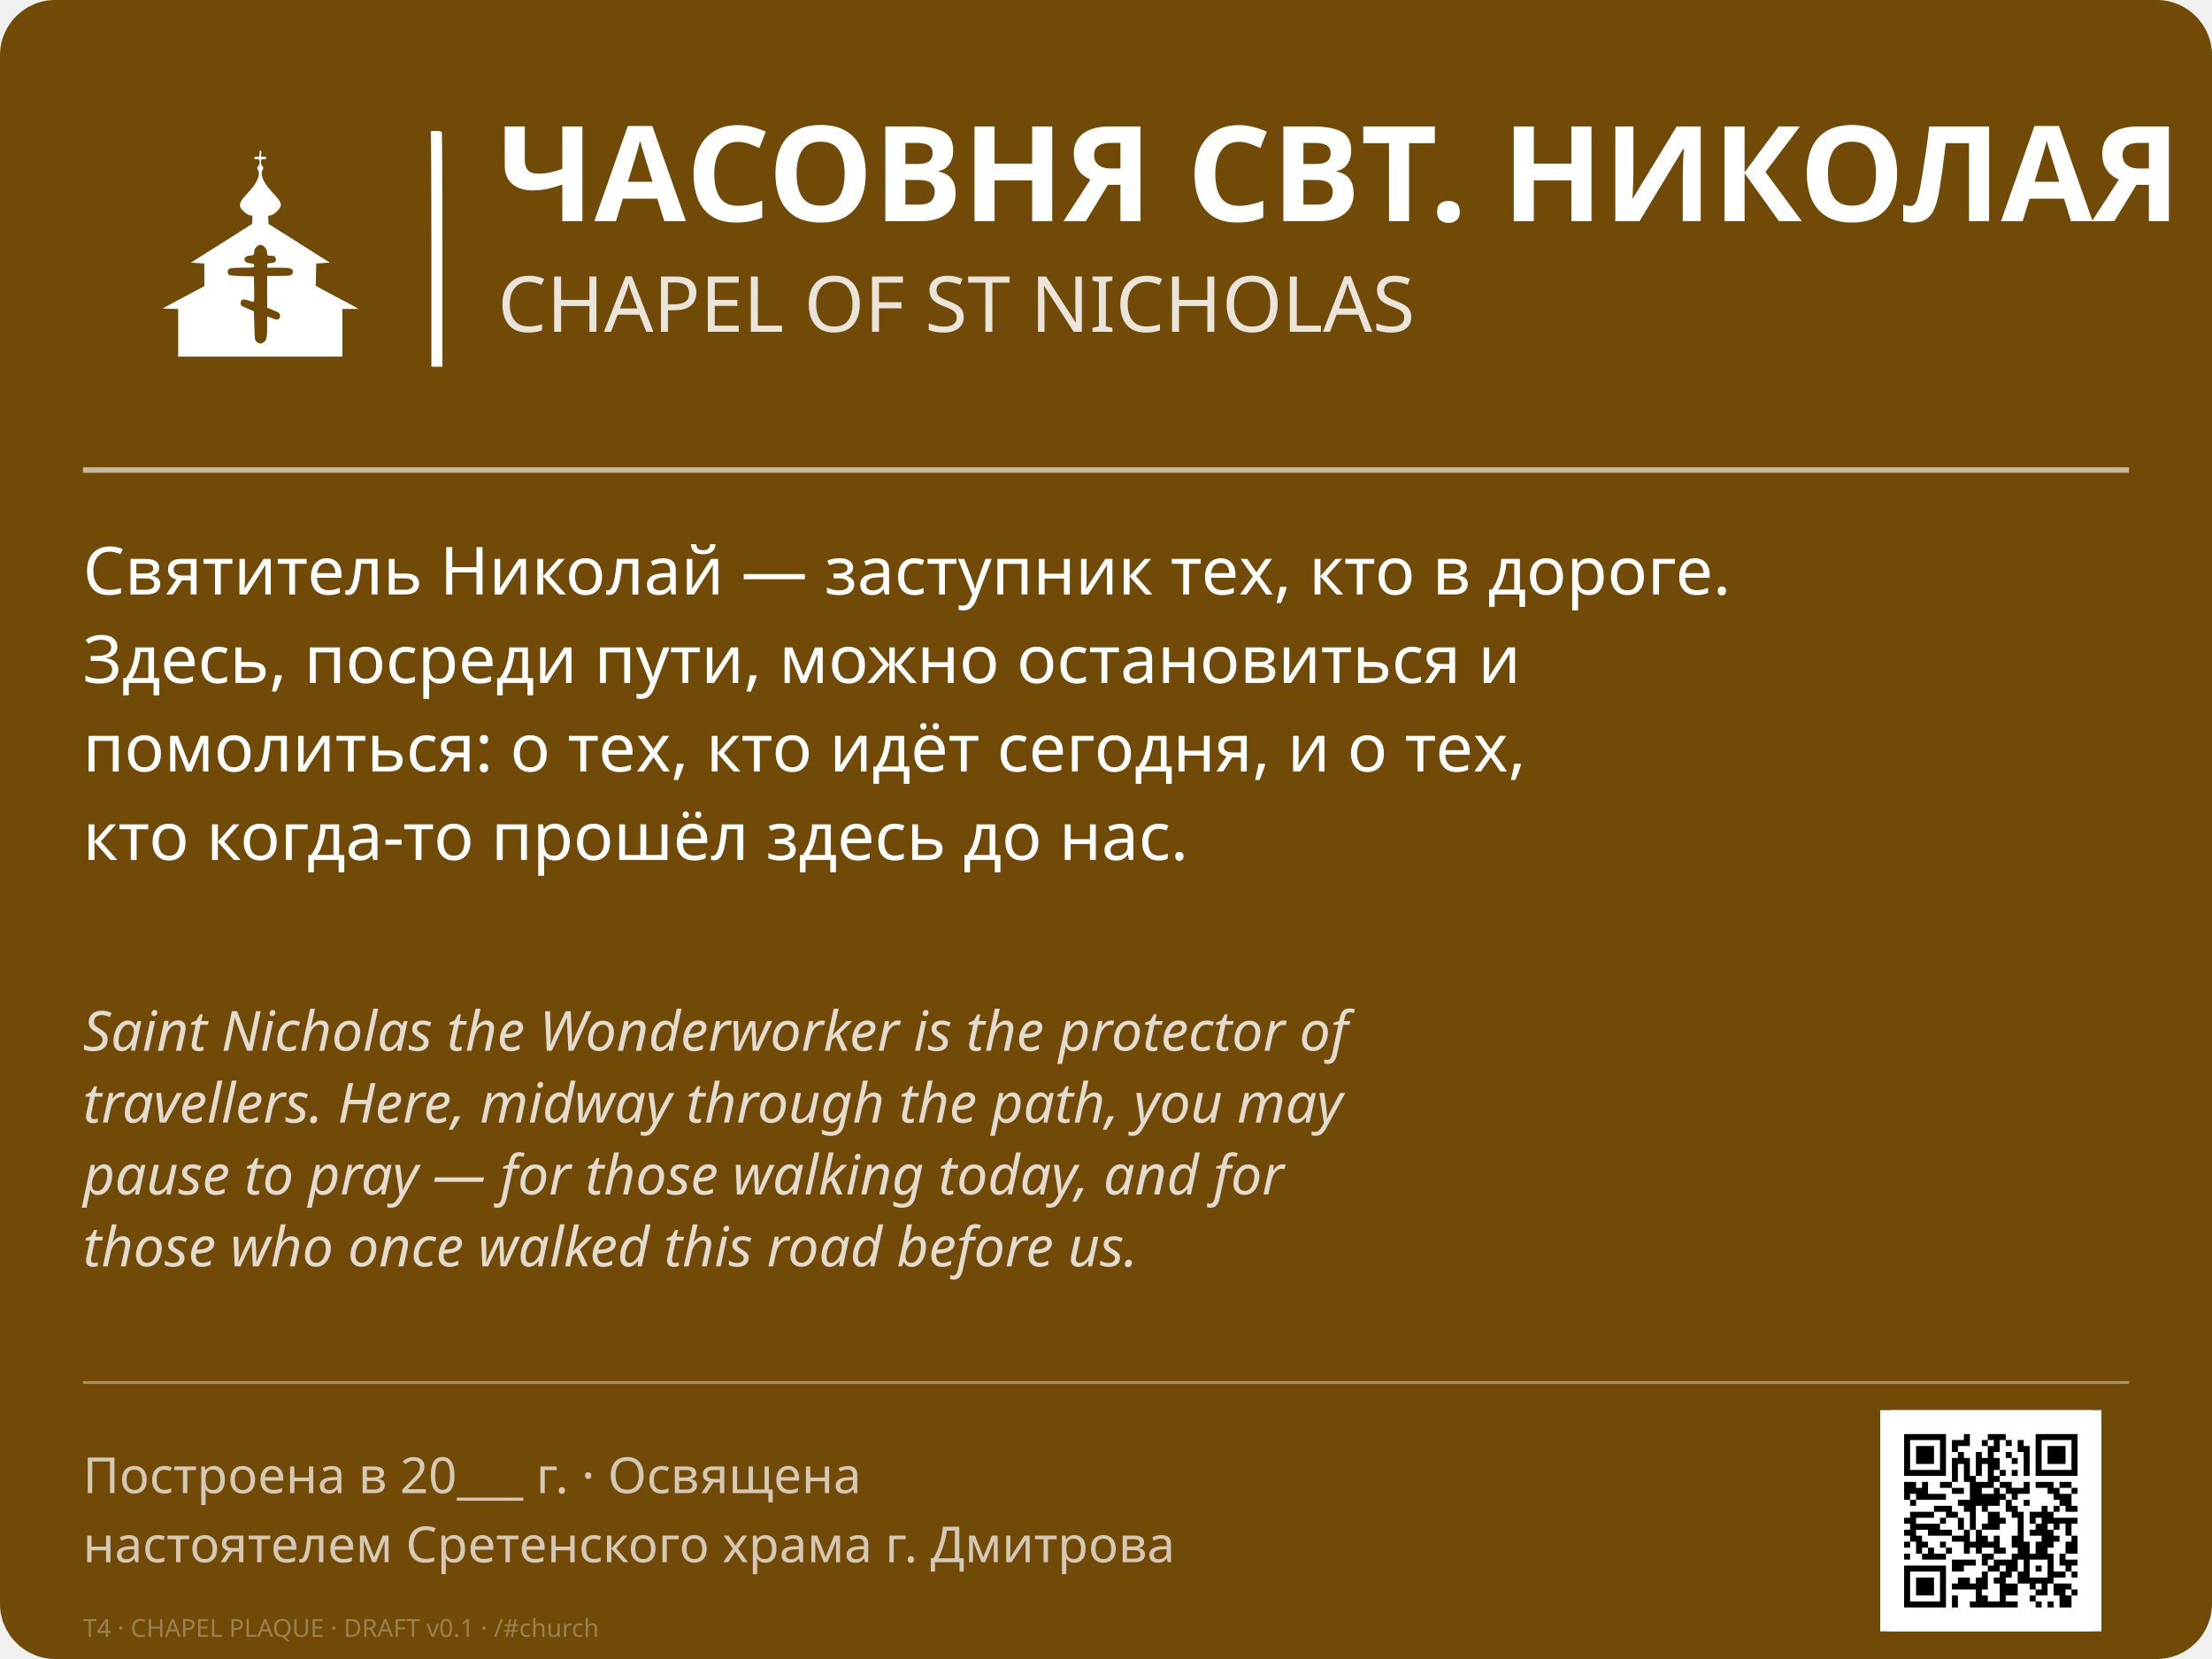
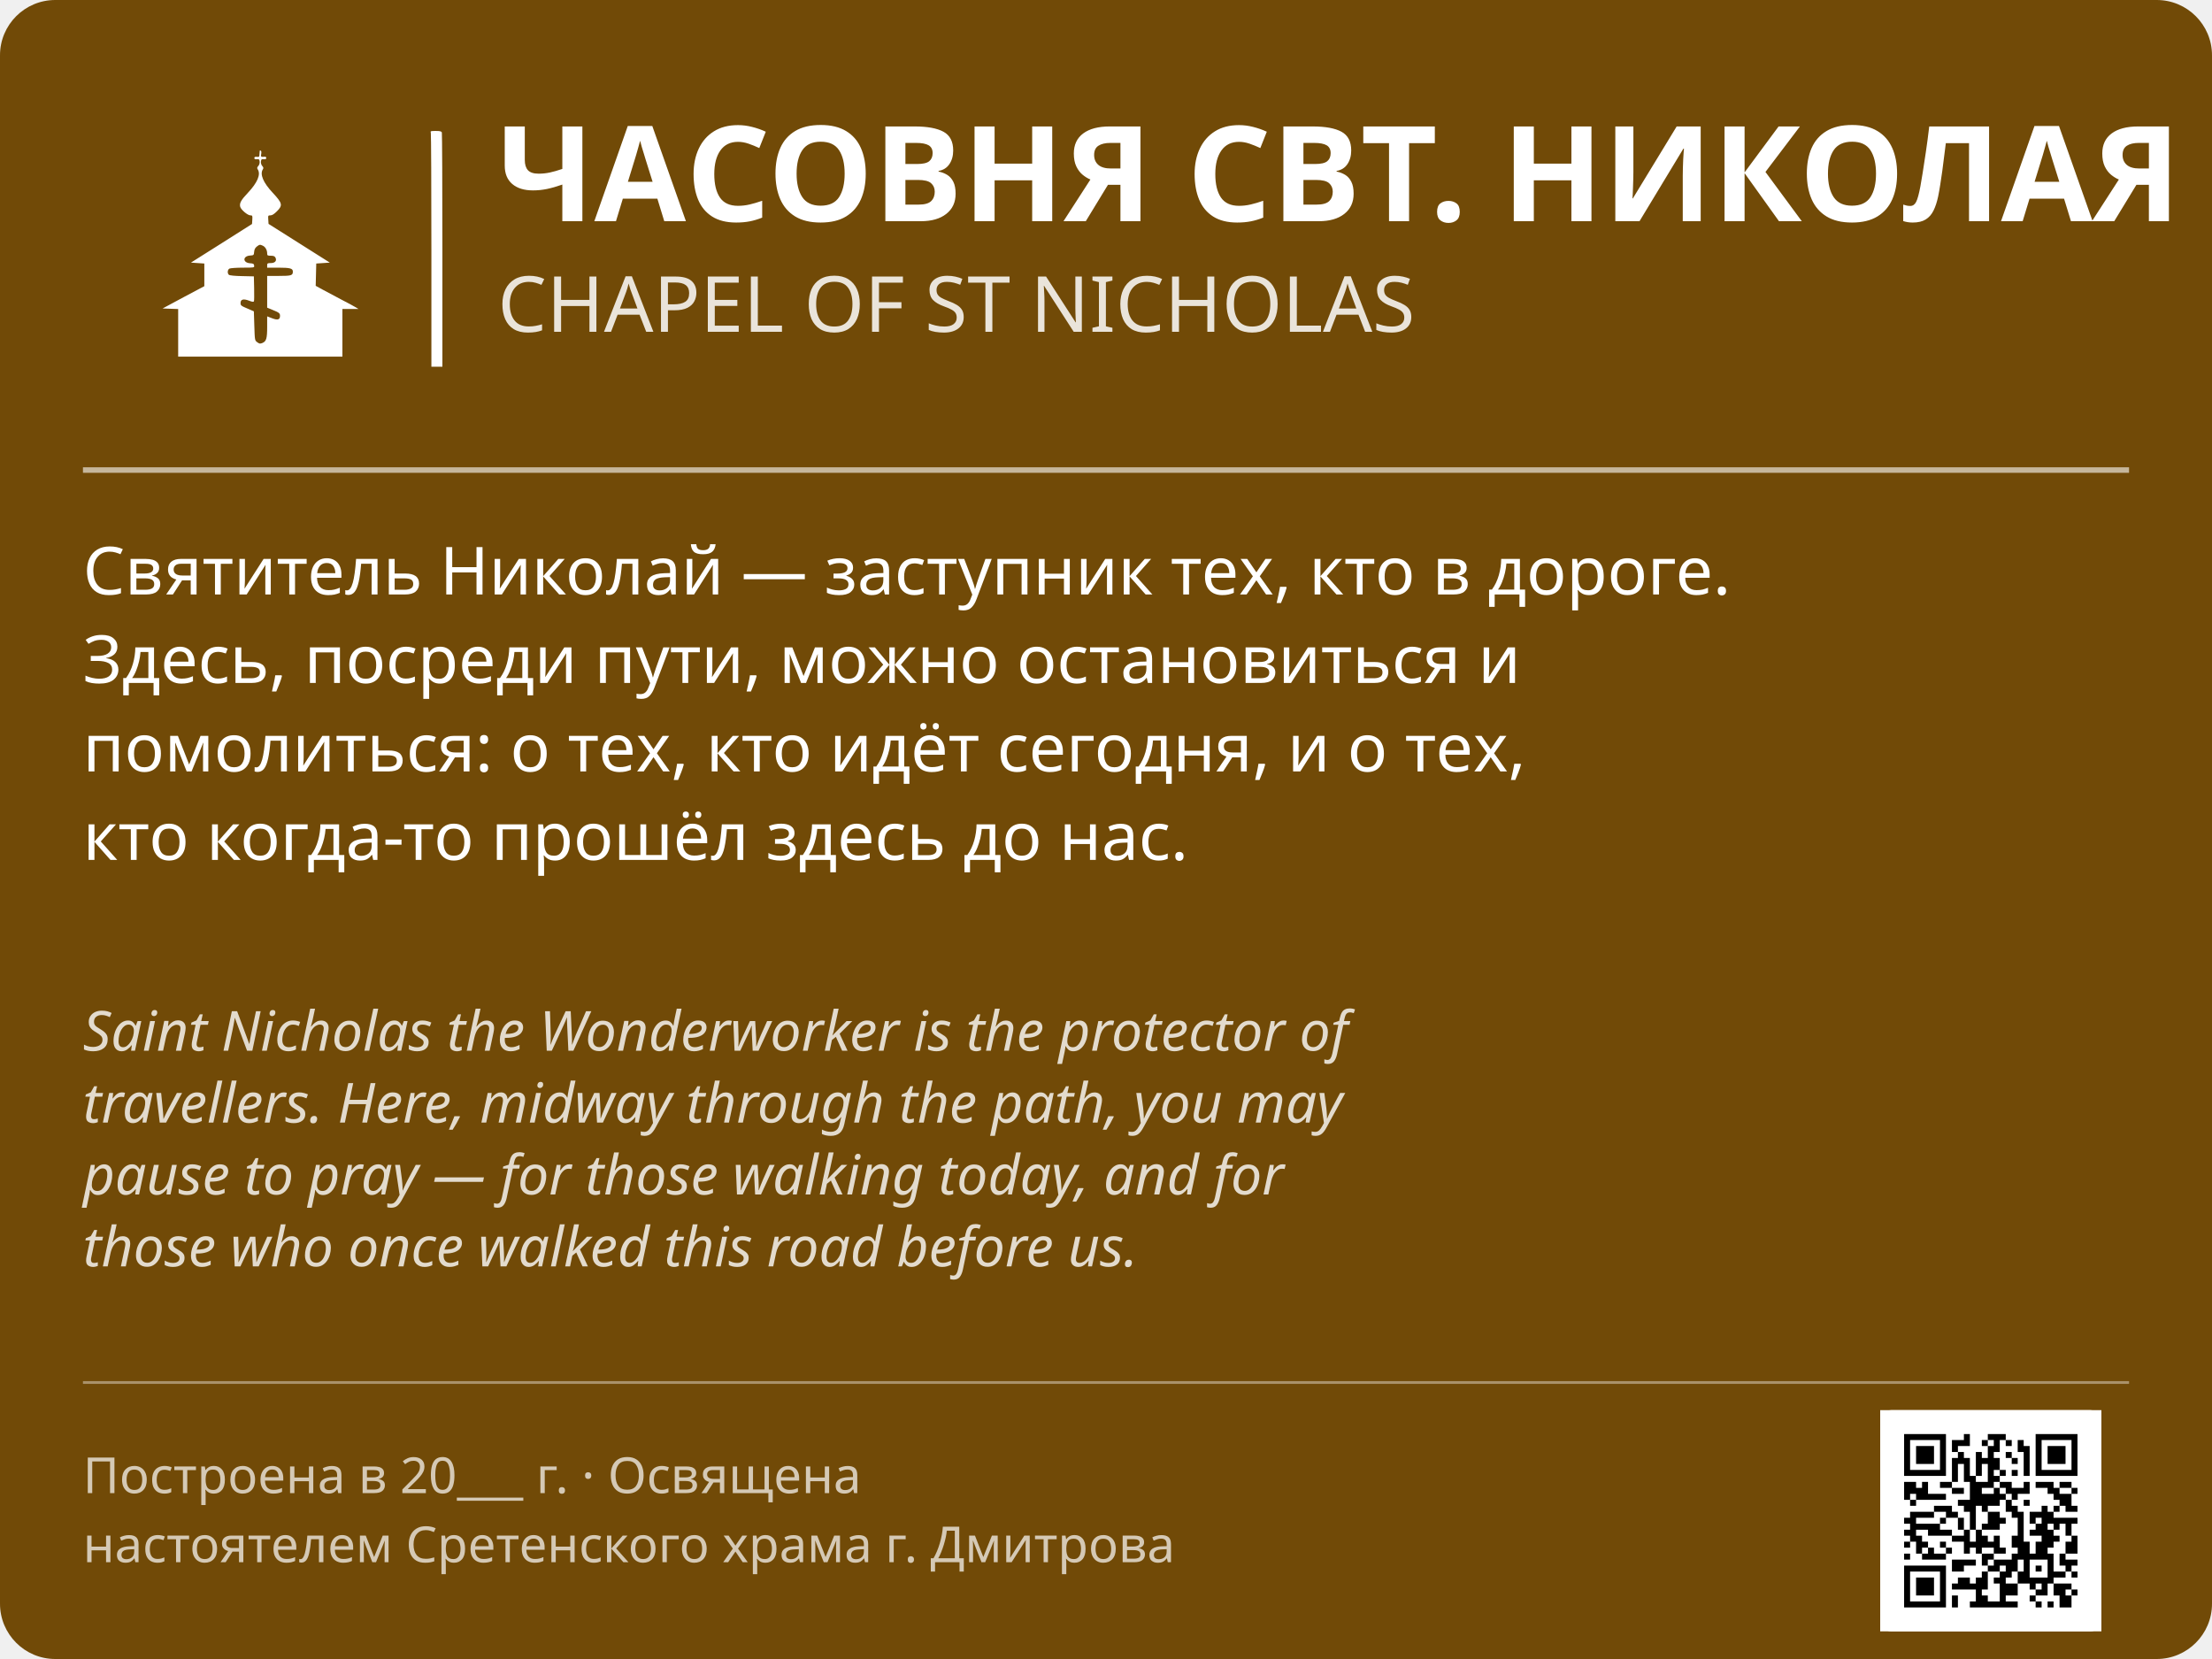
<svg xmlns="http://www.w3.org/2000/svg" width="800mm" height="600mm" viewBox="0 0 800 600" role="img" aria-label="T4: Интерпретационная табличка у Часовенки Николая Чудотворца">
  <defs>
    <g id="pict-church">
      <g transform="translate(0 172.024) scale(2.55234)">
        <g transform="translate(-31.20252,437.0001) scale(0.1,-0.1)" fill="#fff">
          <path d="M4104 4348 c3 -13 6 -591 6 -1285 l0 -1263 60 0 60 0 0 1269 c0 698 -3 1276 -6 1285 -5 12 -21 16 -66 16 -58 0 -60 -1 -54 -22z" />
          <path d="M2239 4153 c-1 -4 -2 -21 -3 -38 -1 -27 -4 -30 -28 -27 -20 2 -28 -2 -28 -13 0 -11 8 -15 28 -13 23 3 27 -1 30 -25 2 -17 -4 -37 -14 -48 -15 -17 -16 -24 -6 -39 34 -54 -5 -145 -108 -254 -74 -78 -94 -113 -84 -152 8 -32 81 -94 111 -94 22 0 24 -3 21 -47 l-3 -47 -333 -211 -333 -210 73 -5 73 -5 0 -123 0 -124 -228 -121 -227 -122 85 -3 85 -3 0 -259 0 -260 895 0 895 0 0 260 0 260 88 0 87 0 -30 18 c-16 10 -88 49 -160 86 -71 38 -163 87 -203 108 l-73 40 3 122 3 121 74 5 74 5 -334 211 -334 211 -3 47 c-3 44 -2 46 24 46 18 0 40 14 70 44 66 66 61 88 -47 204 -101 108 -140 199 -107 252 10 15 9 22 -6 39 -10 11 -16 31 -14 48 3 24 7 28 31 25 19 -2 27 2 27 13 0 10 -7 16 -17 14 -40 -4 -45 0 -38 30 3 17 2 32 -4 36 -6 3 -12 3 -12 -2z m34 -1034 c28 -13 47 -48 47 -84 0 -22 4 -25 40 -25 29 0 42 -5 50 -20 18 -34 -4 -60 -50 -60 -36 0 -40 -3 -40 -25 l0 -25 121 0 c130 0 159 -8 159 -43 0 -42 -17 -47 -152 -47 l-128 0 0 -173 0 -173 58 -24 c72 -29 82 -37 82 -65 0 -42 -24 -50 -85 -27 l-55 21 0 -114 c0 -127 -9 -158 -52 -176 -25 -10 -33 -9 -56 8 -27 20 -27 21 -32 179 l-5 158 -60 26 c-80 34 -85 37 -85 65 0 40 31 48 90 26 38 -15 52 -16 56 -7 3 7 3 70 2 142 l-3 129 -129 3 c-75 1 -135 7 -143 14 -19 16 -16 56 6 68 11 5 77 10 146 10 125 0 126 0 123 23 -2 18 -10 23 -45 25 -81 6 -81 78 0 84 41 3 42 4 45 40 2 26 11 44 29 58 30 23 34 24 66 9z" />
        </g>
      </g>
    </g>
  </defs>
  <rect width="800" height="600" rx="20" fill="#714A07" />
  <g transform="translate(30 25) scale(0.13)">
    <use href="#pict-church" />
  </g>
  <text x="180" y="80" fill="#fff" font-family="'Myriad Pro Condensed','PT Sans Narrow','Arial Narrow',sans-serif" font-weight="700" font-size="48" font-stretch="condensed">ЧАСОВНЯ СВТ. НИКОЛАЯ</text>
  <text x="180" y="120" fill="#fff" opacity="0.85" font-family="'Myriad Pro Condensed','PT Sans Narrow','Arial Narrow',sans-serif" font-weight="400" font-size="28" font-stretch="condensed">CHAPEL OF ST NICHOLAS</text>
  <line x1="30" y1="170" x2="770" y2="170" stroke="#fff" stroke-width="2" opacity="0.6" />
  <text x="30" y="215" fill="#fff" font-family="'Myriad Pro Condensed','PT Sans Narrow','Arial Narrow',sans-serif" font-weight="400" font-size="24" font-stretch="condensed">
    <tspan x="30" dy="0">Святитель Николай — заступник тех, кто в дороге.</tspan>
    <tspan x="30" dy="32">Здесь, посреди пути, можно остановиться и</tspan>
    <tspan x="30" dy="32">помолиться: о тех, кто идёт сегодня, и о тех,</tspan>
    <tspan x="30" dy="32">кто когда-то прошёл здесь до нас.</tspan>
  </text>
  <text x="30" y="380" fill="#fff" opacity="0.8" font-family="'Myriad Pro Condensed','PT Sans Narrow','Arial Narrow',sans-serif" font-weight="400" font-style="italic" font-size="20" font-stretch="condensed">
    <tspan x="30" dy="0">Saint Nicholas the Wonderworker is the protector of</tspan>
    <tspan x="30" dy="26">travellers. Here, midway through the path, you may</tspan>
    <tspan x="30" dy="26">pause to pray — for those walking today, and for</tspan>
    <tspan x="30" dy="26">those who once walked this road before us.</tspan>
  </text>
  <line x1="30" y1="500" x2="770" y2="500" stroke="#fff" stroke-width="1" opacity="0.4" />
  <text x="30" y="540" fill="#fff" opacity="0.7" font-family="'Myriad Pro Condensed','PT Sans Narrow','Arial Narrow',sans-serif" font-weight="400" font-size="18" font-stretch="condensed">Построена в 20___ г. · Освящена</text>
  <text x="30" y="565" fill="#fff" opacity="0.7" font-family="'Myriad Pro Condensed','PT Sans Narrow','Arial Narrow',sans-serif" font-weight="400" font-size="18" font-stretch="condensed">настоятелем Сретенского храма г. Дмитрова</text>
  <rect x="680" y="510" width="80" height="80" fill="#fff" rx="4" />
  <g fill="#714A07">
    <rect x="690" y="520" width="18" height="18" />
    <rect x="732" y="520" width="18" height="18" />
    <rect x="690" y="562" width="18" height="18" />
    <rect x="715" y="545" width="8" height="8" />
    <rect x="730" y="555" width="8" height="8" />
    <rect x="720" y="572" width="8" height="8" />
  </g>
-   <text x="30" y="592" fill="#fff" opacity="0.3" font-size="9" font-family="sans-serif">T4 · CHAPEL PLAQUE · DRAFT v0.1 · /#church</text>
  <g class="qr-code" data-url="https://святогорово.рф/#church" transform="translate(680 510)">
    <rect width="80" height="80" fill="#FFFFFF" />
    <path fill="#000000" d="M8.649 8.649h2.162v2.162h-2.162zM10.811 8.649h2.162v2.162h-2.162zM12.973 8.649h2.162v2.162h-2.162zM15.135 8.649h2.162v2.162h-2.162zM17.297 8.649h2.162v2.162h-2.162zM19.459 8.649h2.162v2.162h-2.162zM21.622 8.649h2.162v2.162h-2.162zM30.270 8.649h2.162v2.162h-2.162zM38.919 8.649h2.162v2.162h-2.162zM41.081 8.649h2.162v2.162h-2.162zM43.243 8.649h2.162v2.162h-2.162zM56.216 8.649h2.162v2.162h-2.162zM58.378 8.649h2.162v2.162h-2.162zM60.541 8.649h2.162v2.162h-2.162zM62.703 8.649h2.162v2.162h-2.162zM64.865 8.649h2.162v2.162h-2.162zM67.027 8.649h2.162v2.162h-2.162zM69.189 8.649h2.162v2.162h-2.162zM8.649 10.811h2.162v2.162h-2.162zM21.622 10.811h2.162v2.162h-2.162zM25.946 10.811h2.162v2.162h-2.162zM28.108 10.811h2.162v2.162h-2.162zM30.270 10.811h2.162v2.162h-2.162zM36.757 10.811h2.162v2.162h-2.162zM41.081 10.811h2.162v2.162h-2.162zM45.405 10.811h2.162v2.162h-2.162zM49.730 10.811h2.162v2.162h-2.162zM56.216 10.811h2.162v2.162h-2.162zM69.189 10.811h2.162v2.162h-2.162zM8.649 12.973h2.162v2.162h-2.162zM12.973 12.973h2.162v2.162h-2.162zM15.135 12.973h2.162v2.162h-2.162zM17.297 12.973h2.162v2.162h-2.162zM21.622 12.973h2.162v2.162h-2.162zM25.946 12.973h2.162v2.162h-2.162zM38.919 12.973h2.162v2.162h-2.162zM41.081 12.973h2.162v2.162h-2.162zM49.730 12.973h2.162v2.162h-2.162zM51.892 12.973h2.162v2.162h-2.162zM56.216 12.973h2.162v2.162h-2.162zM60.541 12.973h2.162v2.162h-2.162zM62.703 12.973h2.162v2.162h-2.162zM64.865 12.973h2.162v2.162h-2.162zM69.189 12.973h2.162v2.162h-2.162zM8.649 15.135h2.162v2.162h-2.162zM12.973 15.135h2.162v2.162h-2.162zM15.135 15.135h2.162v2.162h-2.162zM17.297 15.135h2.162v2.162h-2.162zM21.622 15.135h2.162v2.162h-2.162zM28.108 15.135h2.162v2.162h-2.162zM34.595 15.135h2.162v2.162h-2.162zM38.919 15.135h2.162v2.162h-2.162zM45.405 15.135h2.162v2.162h-2.162zM51.892 15.135h2.162v2.162h-2.162zM56.216 15.135h2.162v2.162h-2.162zM60.541 15.135h2.162v2.162h-2.162zM62.703 15.135h2.162v2.162h-2.162zM64.865 15.135h2.162v2.162h-2.162zM69.189 15.135h2.162v2.162h-2.162zM8.649 17.297h2.162v2.162h-2.162zM12.973 17.297h2.162v2.162h-2.162zM15.135 17.297h2.162v2.162h-2.162zM17.297 17.297h2.162v2.162h-2.162zM21.622 17.297h2.162v2.162h-2.162zM25.946 17.297h2.162v2.162h-2.162zM28.108 17.297h2.162v2.162h-2.162zM30.270 17.297h2.162v2.162h-2.162zM34.595 17.297h2.162v2.162h-2.162zM36.757 17.297h2.162v2.162h-2.162zM38.919 17.297h2.162v2.162h-2.162zM41.081 17.297h2.162v2.162h-2.162zM47.568 17.297h2.162v2.162h-2.162zM51.892 17.297h2.162v2.162h-2.162zM56.216 17.297h2.162v2.162h-2.162zM60.541 17.297h2.162v2.162h-2.162zM62.703 17.297h2.162v2.162h-2.162zM64.865 17.297h2.162v2.162h-2.162zM69.189 17.297h2.162v2.162h-2.162zM8.649 19.459h2.162v2.162h-2.162zM21.622 19.459h2.162v2.162h-2.162zM25.946 19.459h2.162v2.162h-2.162zM30.270 19.459h2.162v2.162h-2.162zM34.595 19.459h2.162v2.162h-2.162zM38.919 19.459h2.162v2.162h-2.162zM41.081 19.459h2.162v2.162h-2.162zM51.892 19.459h2.162v2.162h-2.162zM56.216 19.459h2.162v2.162h-2.162zM69.189 19.459h2.162v2.162h-2.162zM8.649 21.622h2.162v2.162h-2.162zM10.811 21.622h2.162v2.162h-2.162zM12.973 21.622h2.162v2.162h-2.162zM15.135 21.622h2.162v2.162h-2.162zM17.297 21.622h2.162v2.162h-2.162zM19.459 21.622h2.162v2.162h-2.162zM21.622 21.622h2.162v2.162h-2.162zM25.946 21.622h2.162v2.162h-2.162zM30.270 21.622h2.162v2.162h-2.162zM34.595 21.622h2.162v2.162h-2.162zM38.919 21.622h2.162v2.162h-2.162zM43.243 21.622h2.162v2.162h-2.162zM47.568 21.622h2.162v2.162h-2.162zM51.892 21.622h2.162v2.162h-2.162zM56.216 21.622h2.162v2.162h-2.162zM58.378 21.622h2.162v2.162h-2.162zM60.541 21.622h2.162v2.162h-2.162zM62.703 21.622h2.162v2.162h-2.162zM64.865 21.622h2.162v2.162h-2.162zM67.027 21.622h2.162v2.162h-2.162zM69.189 21.622h2.162v2.162h-2.162zM25.946 23.784h2.162v2.162h-2.162zM30.270 23.784h2.162v2.162h-2.162zM32.432 23.784h2.162v2.162h-2.162zM38.919 23.784h2.162v2.162h-2.162zM41.081 23.784h2.162v2.162h-2.162zM8.649 25.946h2.162v2.162h-2.162zM10.811 25.946h2.162v2.162h-2.162zM15.135 25.946h2.162v2.162h-2.162zM21.622 25.946h2.162v2.162h-2.162zM23.784 25.946h2.162v2.162h-2.162zM32.432 25.946h2.162v2.162h-2.162zM34.595 25.946h2.162v2.162h-2.162zM36.757 25.946h2.162v2.162h-2.162zM38.919 25.946h2.162v2.162h-2.162zM43.243 25.946h2.162v2.162h-2.162zM45.405 25.946h2.162v2.162h-2.162zM51.892 25.946h2.162v2.162h-2.162zM56.216 25.946h2.162v2.162h-2.162zM58.378 25.946h2.162v2.162h-2.162zM60.541 25.946h2.162v2.162h-2.162zM64.865 25.946h2.162v2.162h-2.162zM67.027 25.946h2.162v2.162h-2.162zM8.649 28.108h2.162v2.162h-2.162zM10.811 28.108h2.162v2.162h-2.162zM12.973 28.108h2.162v2.162h-2.162zM15.135 28.108h2.162v2.162h-2.162zM25.946 28.108h2.162v2.162h-2.162zM28.108 28.108h2.162v2.162h-2.162zM32.432 28.108h2.162v2.162h-2.162zM34.595 28.108h2.162v2.162h-2.162zM41.081 28.108h2.162v2.162h-2.162zM45.405 28.108h2.162v2.162h-2.162zM47.568 28.108h2.162v2.162h-2.162zM49.730 28.108h2.162v2.162h-2.162zM51.892 28.108h2.162v2.162h-2.162zM60.541 28.108h2.162v2.162h-2.162zM62.703 28.108h2.162v2.162h-2.162zM69.189 28.108h2.162v2.162h-2.162zM8.649 30.270h2.162v2.162h-2.162zM12.973 30.270h2.162v2.162h-2.162zM15.135 30.270h2.162v2.162h-2.162zM17.297 30.270h2.162v2.162h-2.162zM19.459 30.270h2.162v2.162h-2.162zM21.622 30.270h2.162v2.162h-2.162zM32.432 30.270h2.162v2.162h-2.162zM34.595 30.270h2.162v2.162h-2.162zM36.757 30.270h2.162v2.162h-2.162zM38.919 30.270h2.162v2.162h-2.162zM41.081 30.270h2.162v2.162h-2.162zM43.243 30.270h2.162v2.162h-2.162zM47.568 30.270h2.162v2.162h-2.162zM62.703 30.270h2.162v2.162h-2.162zM64.865 30.270h2.162v2.162h-2.162zM67.027 30.270h2.162v2.162h-2.162zM10.811 32.432h2.162v2.162h-2.162zM28.108 32.432h2.162v2.162h-2.162zM30.270 32.432h2.162v2.162h-2.162zM32.432 32.432h2.162v2.162h-2.162zM34.595 32.432h2.162v2.162h-2.162zM36.757 32.432h2.162v2.162h-2.162zM38.919 32.432h2.162v2.162h-2.162zM41.081 32.432h2.162v2.162h-2.162zM45.405 32.432h2.162v2.162h-2.162zM51.892 32.432h2.162v2.162h-2.162zM64.865 32.432h2.162v2.162h-2.162zM67.027 32.432h2.162v2.162h-2.162zM19.459 34.595h2.162v2.162h-2.162zM21.622 34.595h2.162v2.162h-2.162zM23.784 34.595h2.162v2.162h-2.162zM30.270 34.595h2.162v2.162h-2.162zM32.432 34.595h2.162v2.162h-2.162zM36.757 34.595h2.162v2.162h-2.162zM45.405 34.595h2.162v2.162h-2.162zM47.568 34.595h2.162v2.162h-2.162zM58.378 34.595h2.162v2.162h-2.162zM62.703 34.595h2.162v2.162h-2.162zM67.027 34.595h2.162v2.162h-2.162zM69.189 34.595h2.162v2.162h-2.162zM10.811 36.757h2.162v2.162h-2.162zM12.973 36.757h2.162v2.162h-2.162zM15.135 36.757h2.162v2.162h-2.162zM17.297 36.757h2.162v2.162h-2.162zM23.784 36.757h2.162v2.162h-2.162zM25.946 36.757h2.162v2.162h-2.162zM32.432 36.757h2.162v2.162h-2.162zM38.919 36.757h2.162v2.162h-2.162zM41.081 36.757h2.162v2.162h-2.162zM47.568 36.757h2.162v2.162h-2.162zM49.730 36.757h2.162v2.162h-2.162zM54.054 36.757h2.162v2.162h-2.162zM56.216 36.757h2.162v2.162h-2.162zM58.378 36.757h2.162v2.162h-2.162zM60.541 36.757h2.162v2.162h-2.162zM8.649 38.919h2.162v2.162h-2.162zM10.811 38.919h2.162v2.162h-2.162zM21.622 38.919h2.162v2.162h-2.162zM28.108 38.919h2.162v2.162h-2.162zM32.432 38.919h2.162v2.162h-2.162zM38.919 38.919h2.162v2.162h-2.162zM41.081 38.919h2.162v2.162h-2.162zM43.243 38.919h2.162v2.162h-2.162zM49.730 38.919h2.162v2.162h-2.162zM54.054 38.919h2.162v2.162h-2.162zM58.378 38.919h2.162v2.162h-2.162zM60.541 38.919h2.162v2.162h-2.162zM62.703 38.919h2.162v2.162h-2.162zM64.865 38.919h2.162v2.162h-2.162zM67.027 38.919h2.162v2.162h-2.162zM69.189 38.919h2.162v2.162h-2.162zM10.811 41.081h2.162v2.162h-2.162zM12.973 41.081h2.162v2.162h-2.162zM15.135 41.081h2.162v2.162h-2.162zM17.297 41.081h2.162v2.162h-2.162zM19.459 41.081h2.162v2.162h-2.162zM28.108 41.081h2.162v2.162h-2.162zM32.432 41.081h2.162v2.162h-2.162zM36.757 41.081h2.162v2.162h-2.162zM38.919 41.081h2.162v2.162h-2.162zM41.081 41.081h2.162v2.162h-2.162zM49.730 41.081h2.162v2.162h-2.162zM56.216 41.081h2.162v2.162h-2.162zM58.378 41.081h2.162v2.162h-2.162zM62.703 41.081h2.162v2.162h-2.162zM67.027 41.081h2.162v2.162h-2.162zM8.649 43.243h2.162v2.162h-2.162zM10.811 43.243h2.162v2.162h-2.162zM17.297 43.243h2.162v2.162h-2.162zM19.459 43.243h2.162v2.162h-2.162zM21.622 43.243h2.162v2.162h-2.162zM23.784 43.243h2.162v2.162h-2.162zM30.270 43.243h2.162v2.162h-2.162zM34.595 43.243h2.162v2.162h-2.162zM49.730 43.243h2.162v2.162h-2.162zM54.054 43.243h2.162v2.162h-2.162zM56.216 43.243h2.162v2.162h-2.162zM58.378 43.243h2.162v2.162h-2.162zM60.541 43.243h2.162v2.162h-2.162zM67.027 43.243h2.162v2.162h-2.162zM10.811 45.405h2.162v2.162h-2.162zM12.973 45.405h2.162v2.162h-2.162zM25.946 45.405h2.162v2.162h-2.162zM28.108 45.405h2.162v2.162h-2.162zM30.270 45.405h2.162v2.162h-2.162zM34.595 45.405h2.162v2.162h-2.162zM36.757 45.405h2.162v2.162h-2.162zM41.081 45.405h2.162v2.162h-2.162zM47.568 45.405h2.162v2.162h-2.162zM49.730 45.405h2.162v2.162h-2.162zM58.378 45.405h2.162v2.162h-2.162zM60.541 45.405h2.162v2.162h-2.162zM62.703 45.405h2.162v2.162h-2.162zM69.189 45.405h2.162v2.162h-2.162zM8.649 47.568h2.162v2.162h-2.162zM12.973 47.568h2.162v2.162h-2.162zM15.135 47.568h2.162v2.162h-2.162zM21.622 47.568h2.162v2.162h-2.162zM30.270 47.568h2.162v2.162h-2.162zM32.432 47.568h2.162v2.162h-2.162zM34.595 47.568h2.162v2.162h-2.162zM36.757 47.568h2.162v2.162h-2.162zM38.919 47.568h2.162v2.162h-2.162zM41.081 47.568h2.162v2.162h-2.162zM47.568 47.568h2.162v2.162h-2.162zM49.730 47.568h2.162v2.162h-2.162zM51.892 47.568h2.162v2.162h-2.162zM56.216 47.568h2.162v2.162h-2.162zM58.378 47.568h2.162v2.162h-2.162zM60.541 47.568h2.162v2.162h-2.162zM67.027 47.568h2.162v2.162h-2.162zM69.189 47.568h2.162v2.162h-2.162zM12.973 49.730h2.162v2.162h-2.162zM17.297 49.730h2.162v2.162h-2.162zM23.784 49.730h2.162v2.162h-2.162zM30.270 49.730h2.162v2.162h-2.162zM34.595 49.730h2.162v2.162h-2.162zM41.081 49.730h2.162v2.162h-2.162zM43.243 49.730h2.162v2.162h-2.162zM49.730 49.730h2.162v2.162h-2.162zM51.892 49.730h2.162v2.162h-2.162zM56.216 49.730h2.162v2.162h-2.162zM58.378 49.730h2.162v2.162h-2.162zM67.027 49.730h2.162v2.162h-2.162zM69.189 49.730h2.162v2.162h-2.162zM8.649 51.892h2.162v2.162h-2.162zM15.135 51.892h2.162v2.162h-2.162zM17.297 51.892h2.162v2.162h-2.162zM19.459 51.892h2.162v2.162h-2.162zM21.622 51.892h2.162v2.162h-2.162zM36.757 51.892h2.162v2.162h-2.162zM38.919 51.892h2.162v2.162h-2.162zM47.568 51.892h2.162v2.162h-2.162zM49.730 51.892h2.162v2.162h-2.162zM51.892 51.892h2.162v2.162h-2.162zM54.054 51.892h2.162v2.162h-2.162zM56.216 51.892h2.162v2.162h-2.162zM58.378 51.892h2.162v2.162h-2.162zM60.541 51.892h2.162v2.162h-2.162zM64.865 51.892h2.162v2.162h-2.162zM25.946 54.054h2.162v2.162h-2.162zM28.108 54.054h2.162v2.162h-2.162zM30.270 54.054h2.162v2.162h-2.162zM32.432 54.054h2.162v2.162h-2.162zM36.757 54.054h2.162v2.162h-2.162zM41.081 54.054h2.162v2.162h-2.162zM43.243 54.054h2.162v2.162h-2.162zM45.405 54.054h2.162v2.162h-2.162zM47.568 54.054h2.162v2.162h-2.162zM51.892 54.054h2.162v2.162h-2.162zM60.541 54.054h2.162v2.162h-2.162zM64.865 54.054h2.162v2.162h-2.162zM67.027 54.054h2.162v2.162h-2.162zM69.189 54.054h2.162v2.162h-2.162zM8.649 56.216h2.162v2.162h-2.162zM10.811 56.216h2.162v2.162h-2.162zM12.973 56.216h2.162v2.162h-2.162zM15.135 56.216h2.162v2.162h-2.162zM17.297 56.216h2.162v2.162h-2.162zM19.459 56.216h2.162v2.162h-2.162zM21.622 56.216h2.162v2.162h-2.162zM25.946 56.216h2.162v2.162h-2.162zM28.108 56.216h2.162v2.162h-2.162zM38.919 56.216h2.162v2.162h-2.162zM41.081 56.216h2.162v2.162h-2.162zM45.405 56.216h2.162v2.162h-2.162zM47.568 56.216h2.162v2.162h-2.162zM51.892 56.216h2.162v2.162h-2.162zM56.216 56.216h2.162v2.162h-2.162zM60.541 56.216h2.162v2.162h-2.162zM67.027 56.216h2.162v2.162h-2.162zM8.649 58.378h2.162v2.162h-2.162zM21.622 58.378h2.162v2.162h-2.162zM36.757 58.378h2.162v2.162h-2.162zM43.243 58.378h2.162v2.162h-2.162zM45.405 58.378h2.162v2.162h-2.162zM49.730 58.378h2.162v2.162h-2.162zM51.892 58.378h2.162v2.162h-2.162zM60.541 58.378h2.162v2.162h-2.162zM62.703 58.378h2.162v2.162h-2.162zM64.865 58.378h2.162v2.162h-2.162zM69.189 58.378h2.162v2.162h-2.162zM8.649 60.541h2.162v2.162h-2.162zM12.973 60.541h2.162v2.162h-2.162zM15.135 60.541h2.162v2.162h-2.162zM17.297 60.541h2.162v2.162h-2.162zM21.622 60.541h2.162v2.162h-2.162zM28.108 60.541h2.162v2.162h-2.162zM30.270 60.541h2.162v2.162h-2.162zM34.595 60.541h2.162v2.162h-2.162zM36.757 60.541h2.162v2.162h-2.162zM41.081 60.541h2.162v2.162h-2.162zM43.243 60.541h2.162v2.162h-2.162zM49.730 60.541h2.162v2.162h-2.162zM51.892 60.541h2.162v2.162h-2.162zM54.054 60.541h2.162v2.162h-2.162zM56.216 60.541h2.162v2.162h-2.162zM58.378 60.541h2.162v2.162h-2.162zM60.541 60.541h2.162v2.162h-2.162zM8.649 62.703h2.162v2.162h-2.162zM12.973 62.703h2.162v2.162h-2.162zM15.135 62.703h2.162v2.162h-2.162zM17.297 62.703h2.162v2.162h-2.162zM21.622 62.703h2.162v2.162h-2.162zM25.946 62.703h2.162v2.162h-2.162zM28.108 62.703h2.162v2.162h-2.162zM30.270 62.703h2.162v2.162h-2.162zM32.432 62.703h2.162v2.162h-2.162zM34.595 62.703h2.162v2.162h-2.162zM36.757 62.703h2.162v2.162h-2.162zM43.243 62.703h2.162v2.162h-2.162zM45.405 62.703h2.162v2.162h-2.162zM47.568 62.703h2.162v2.162h-2.162zM54.054 62.703h2.162v2.162h-2.162zM58.378 62.703h2.162v2.162h-2.162zM62.703 62.703h2.162v2.162h-2.162zM64.865 62.703h2.162v2.162h-2.162zM67.027 62.703h2.162v2.162h-2.162zM8.649 64.865h2.162v2.162h-2.162zM12.973 64.865h2.162v2.162h-2.162zM15.135 64.865h2.162v2.162h-2.162zM17.297 64.865h2.162v2.162h-2.162zM21.622 64.865h2.162v2.162h-2.162zM34.595 64.865h2.162v2.162h-2.162zM43.243 64.865h2.162v2.162h-2.162zM45.405 64.865h2.162v2.162h-2.162zM47.568 64.865h2.162v2.162h-2.162zM56.216 64.865h2.162v2.162h-2.162zM58.378 64.865h2.162v2.162h-2.162zM62.703 64.865h2.162v2.162h-2.162zM64.865 64.865h2.162v2.162h-2.162zM69.189 64.865h2.162v2.162h-2.162zM8.649 67.027h2.162v2.162h-2.162zM21.622 67.027h2.162v2.162h-2.162zM25.946 67.027h2.162v2.162h-2.162zM34.595 67.027h2.162v2.162h-2.162zM36.757 67.027h2.162v2.162h-2.162zM43.243 67.027h2.162v2.162h-2.162zM54.054 67.027h2.162v2.162h-2.162zM64.865 67.027h2.162v2.162h-2.162zM67.027 67.027h2.162v2.162h-2.162zM8.649 69.189h2.162v2.162h-2.162zM10.811 69.189h2.162v2.162h-2.162zM12.973 69.189h2.162v2.162h-2.162zM15.135 69.189h2.162v2.162h-2.162zM17.297 69.189h2.162v2.162h-2.162zM19.459 69.189h2.162v2.162h-2.162zM21.622 69.189h2.162v2.162h-2.162zM25.946 69.189h2.162v2.162h-2.162zM32.432 69.189h2.162v2.162h-2.162zM34.595 69.189h2.162v2.162h-2.162zM36.757 69.189h2.162v2.162h-2.162zM38.919 69.189h2.162v2.162h-2.162zM41.081 69.189h2.162v2.162h-2.162zM43.243 69.189h2.162v2.162h-2.162zM45.405 69.189h2.162v2.162h-2.162zM47.568 69.189h2.162v2.162h-2.162zM56.216 69.189h2.162v2.162h-2.162zM60.541 69.189h2.162v2.162h-2.162zM64.865 69.189h2.162v2.162h-2.162zM67.027 69.189h2.162v2.162h-2.162z" />
  </g>
  <g id="construction-grid" display="none" stroke="#FFFFFF" stroke-width="0.3" opacity="0.4">
    <line x1="0" y1="0" x2="0" y2="600" />
    <line x1="25" y1="0" x2="25" y2="600" />
    <line x1="50" y1="0" x2="50" y2="600" />
    <line x1="75" y1="0" x2="75" y2="600" />
    <line x1="100" y1="0" x2="100" y2="600" />
    <line x1="125" y1="0" x2="125" y2="600" />
    <line x1="150" y1="0" x2="150" y2="600" />
    <line x1="175" y1="0" x2="175" y2="600" />
    <line x1="200" y1="0" x2="200" y2="600" />
    <line x1="225" y1="0" x2="225" y2="600" />
    <line x1="250" y1="0" x2="250" y2="600" />
    <line x1="275" y1="0" x2="275" y2="600" />
    <line x1="300" y1="0" x2="300" y2="600" />
    <line x1="325" y1="0" x2="325" y2="600" />
    <line x1="350" y1="0" x2="350" y2="600" />
    <line x1="375" y1="0" x2="375" y2="600" />
    <line x1="400" y1="0" x2="400" y2="600" stroke-width="0.6" />
    <line x1="425" y1="0" x2="425" y2="600" />
    <line x1="450" y1="0" x2="450" y2="600" />
    <line x1="475" y1="0" x2="475" y2="600" />
    <line x1="500" y1="0" x2="500" y2="600" />
    <line x1="525" y1="0" x2="525" y2="600" />
    <line x1="550" y1="0" x2="550" y2="600" />
    <line x1="575" y1="0" x2="575" y2="600" />
    <line x1="600" y1="0" x2="600" y2="600" />
    <line x1="625" y1="0" x2="625" y2="600" />
    <line x1="650" y1="0" x2="650" y2="600" />
    <line x1="675" y1="0" x2="675" y2="600" />
    <line x1="700" y1="0" x2="700" y2="600" />
    <line x1="725" y1="0" x2="725" y2="600" />
    <line x1="750" y1="0" x2="750" y2="600" />
    <line x1="775" y1="0" x2="775" y2="600" />
    <line x1="800" y1="0" x2="800" y2="600" />
    <line x1="0" y1="0" x2="800" y2="0" />
    <line x1="0" y1="25" x2="800" y2="25" />
    <line x1="0" y1="50" x2="800" y2="50" />
    <line x1="0" y1="75" x2="800" y2="75" />
    <line x1="0" y1="100" x2="800" y2="100" />
    <line x1="0" y1="125" x2="800" y2="125" />
    <line x1="0" y1="150" x2="800" y2="150" />
    <line x1="0" y1="175" x2="800" y2="175" />
    <line x1="0" y1="200" x2="800" y2="200" />
    <line x1="0" y1="225" x2="800" y2="225" />
    <line x1="0" y1="250" x2="800" y2="250" />
    <line x1="0" y1="275" x2="800" y2="275" />
    <line x1="0" y1="300" x2="800" y2="300" stroke-width="0.6" />
    <line x1="0" y1="325" x2="800" y2="325" />
    <line x1="0" y1="350" x2="800" y2="350" />
    <line x1="0" y1="375" x2="800" y2="375" />
    <line x1="0" y1="400" x2="800" y2="400" />
    <line x1="0" y1="425" x2="800" y2="425" />
    <line x1="0" y1="450" x2="800" y2="450" />
    <line x1="0" y1="475" x2="800" y2="475" />
    <line x1="0" y1="500" x2="800" y2="500" />
    <line x1="0" y1="525" x2="800" y2="525" />
    <line x1="0" y1="550" x2="800" y2="550" />
    <line x1="0" y1="575" x2="800" y2="575" />
    <line x1="0" y1="600" x2="800" y2="600" />
  </g>
</svg>
